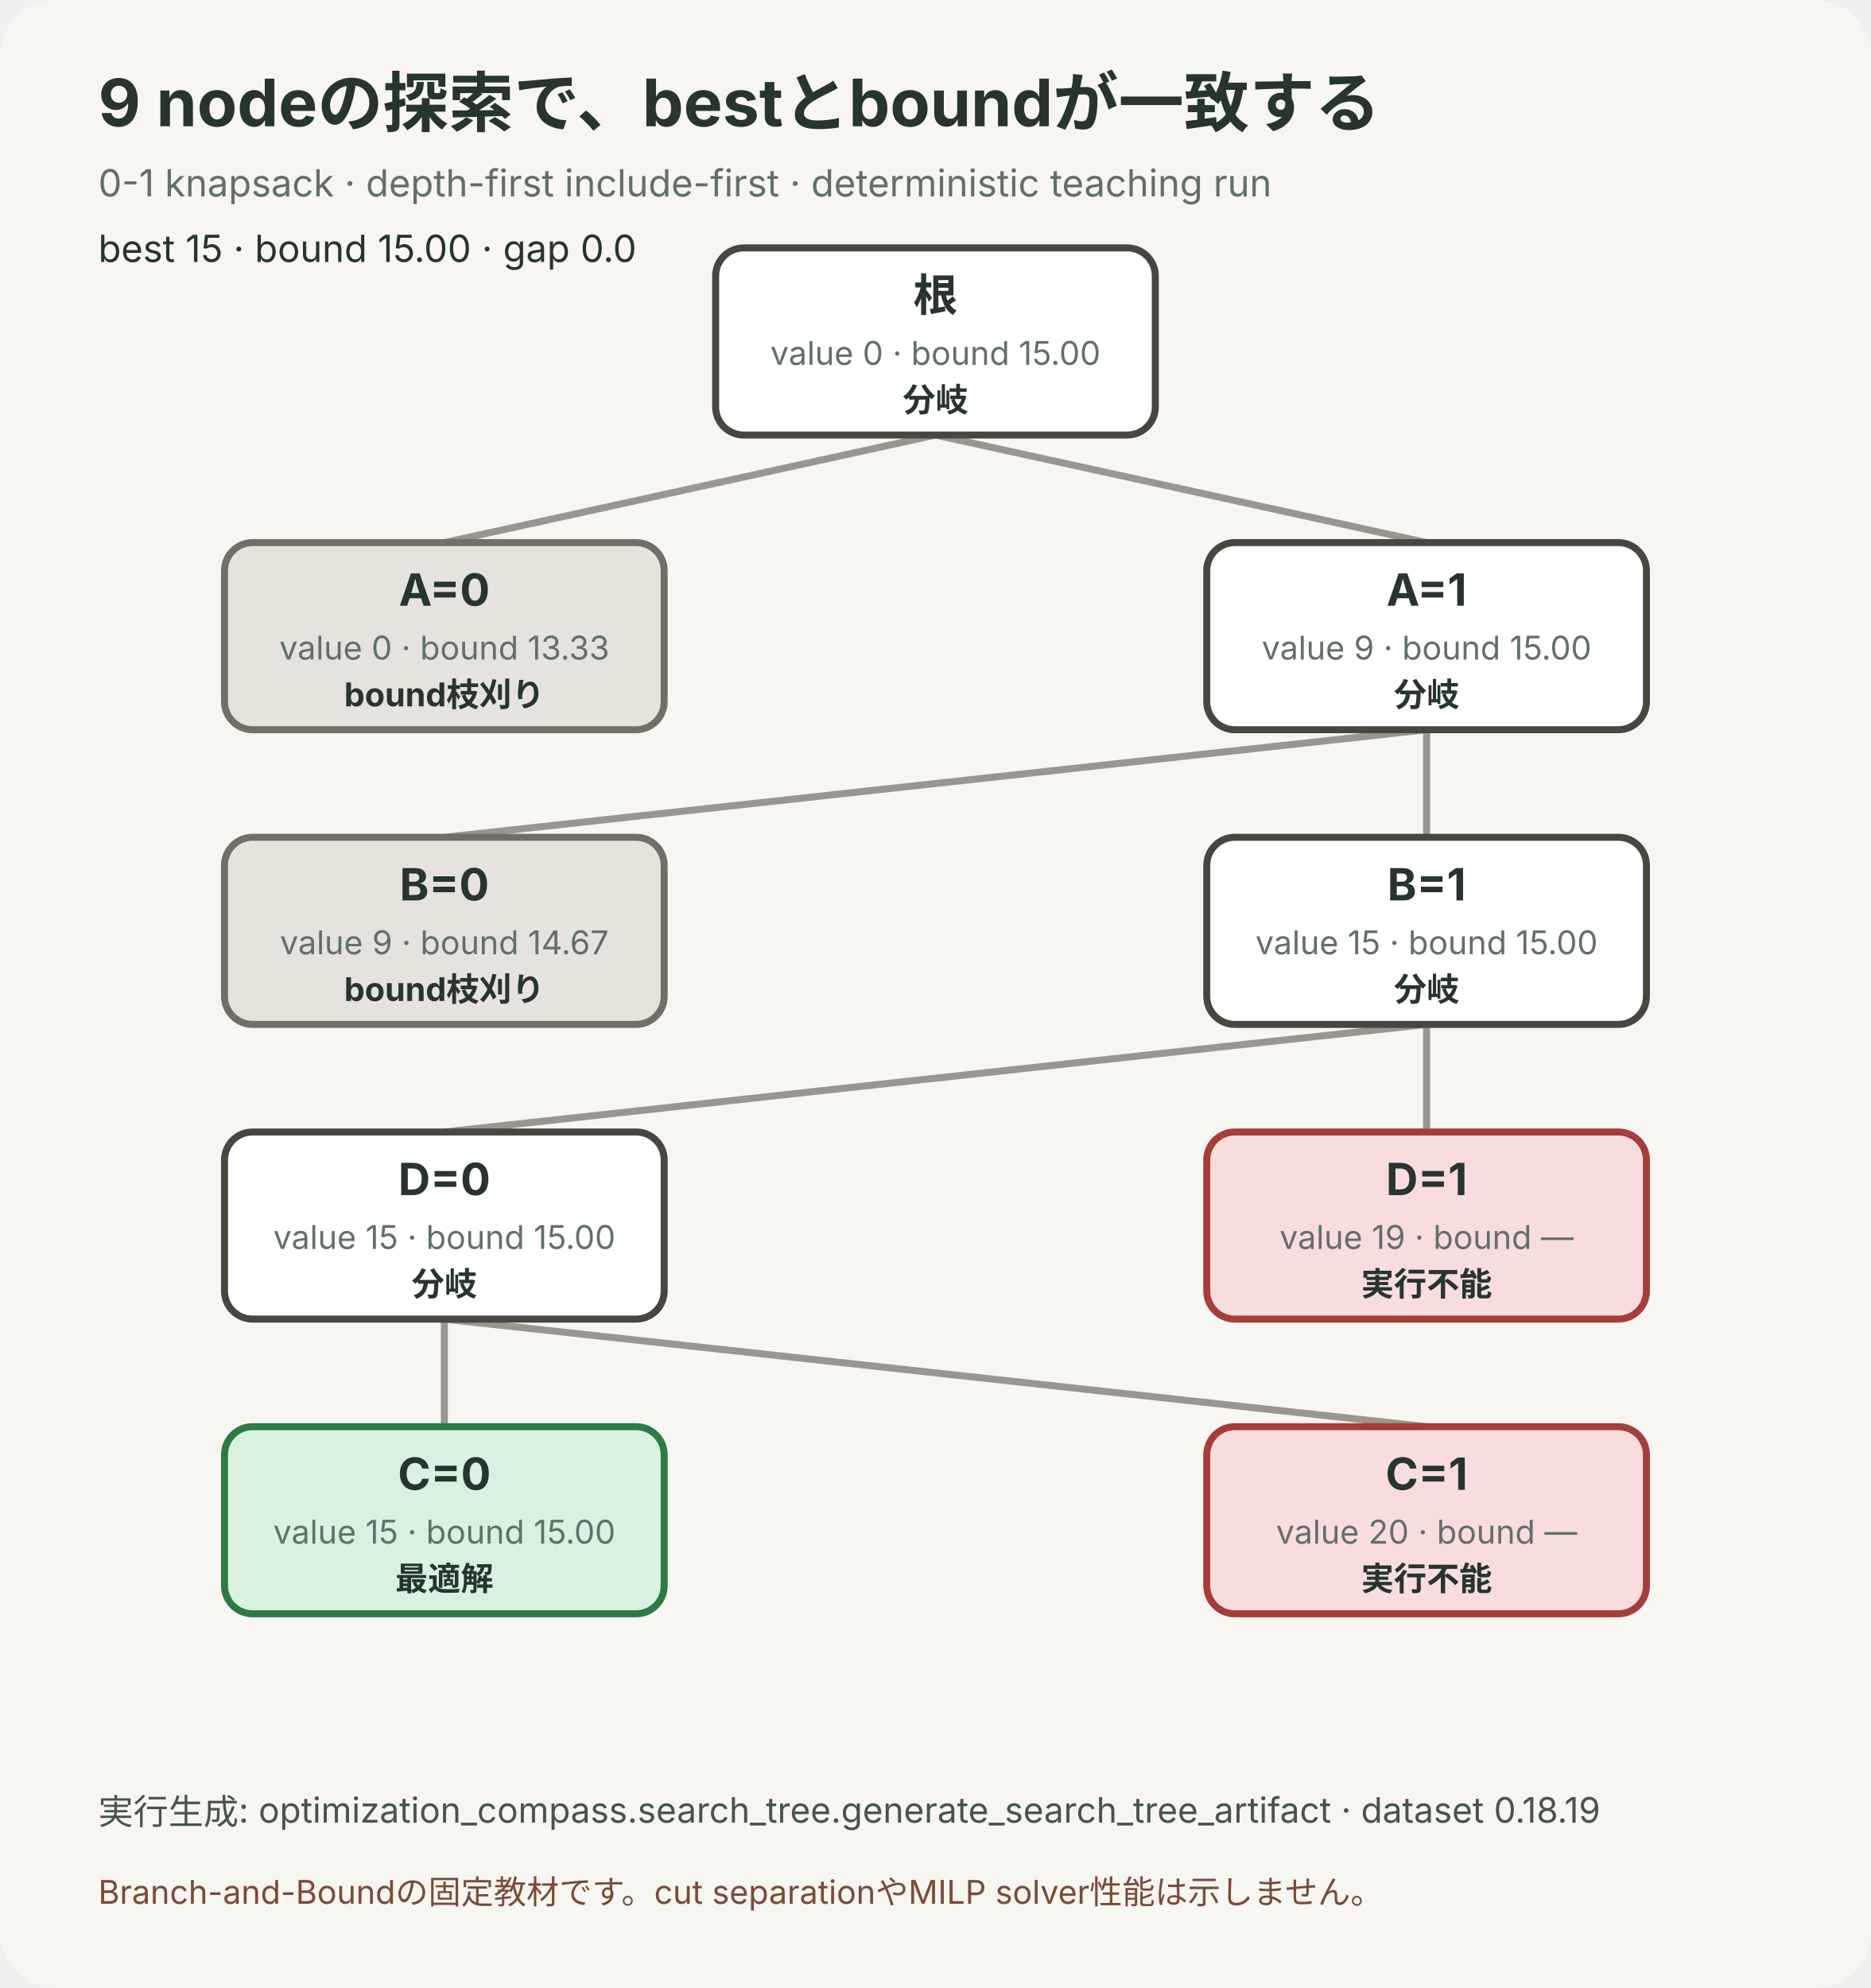
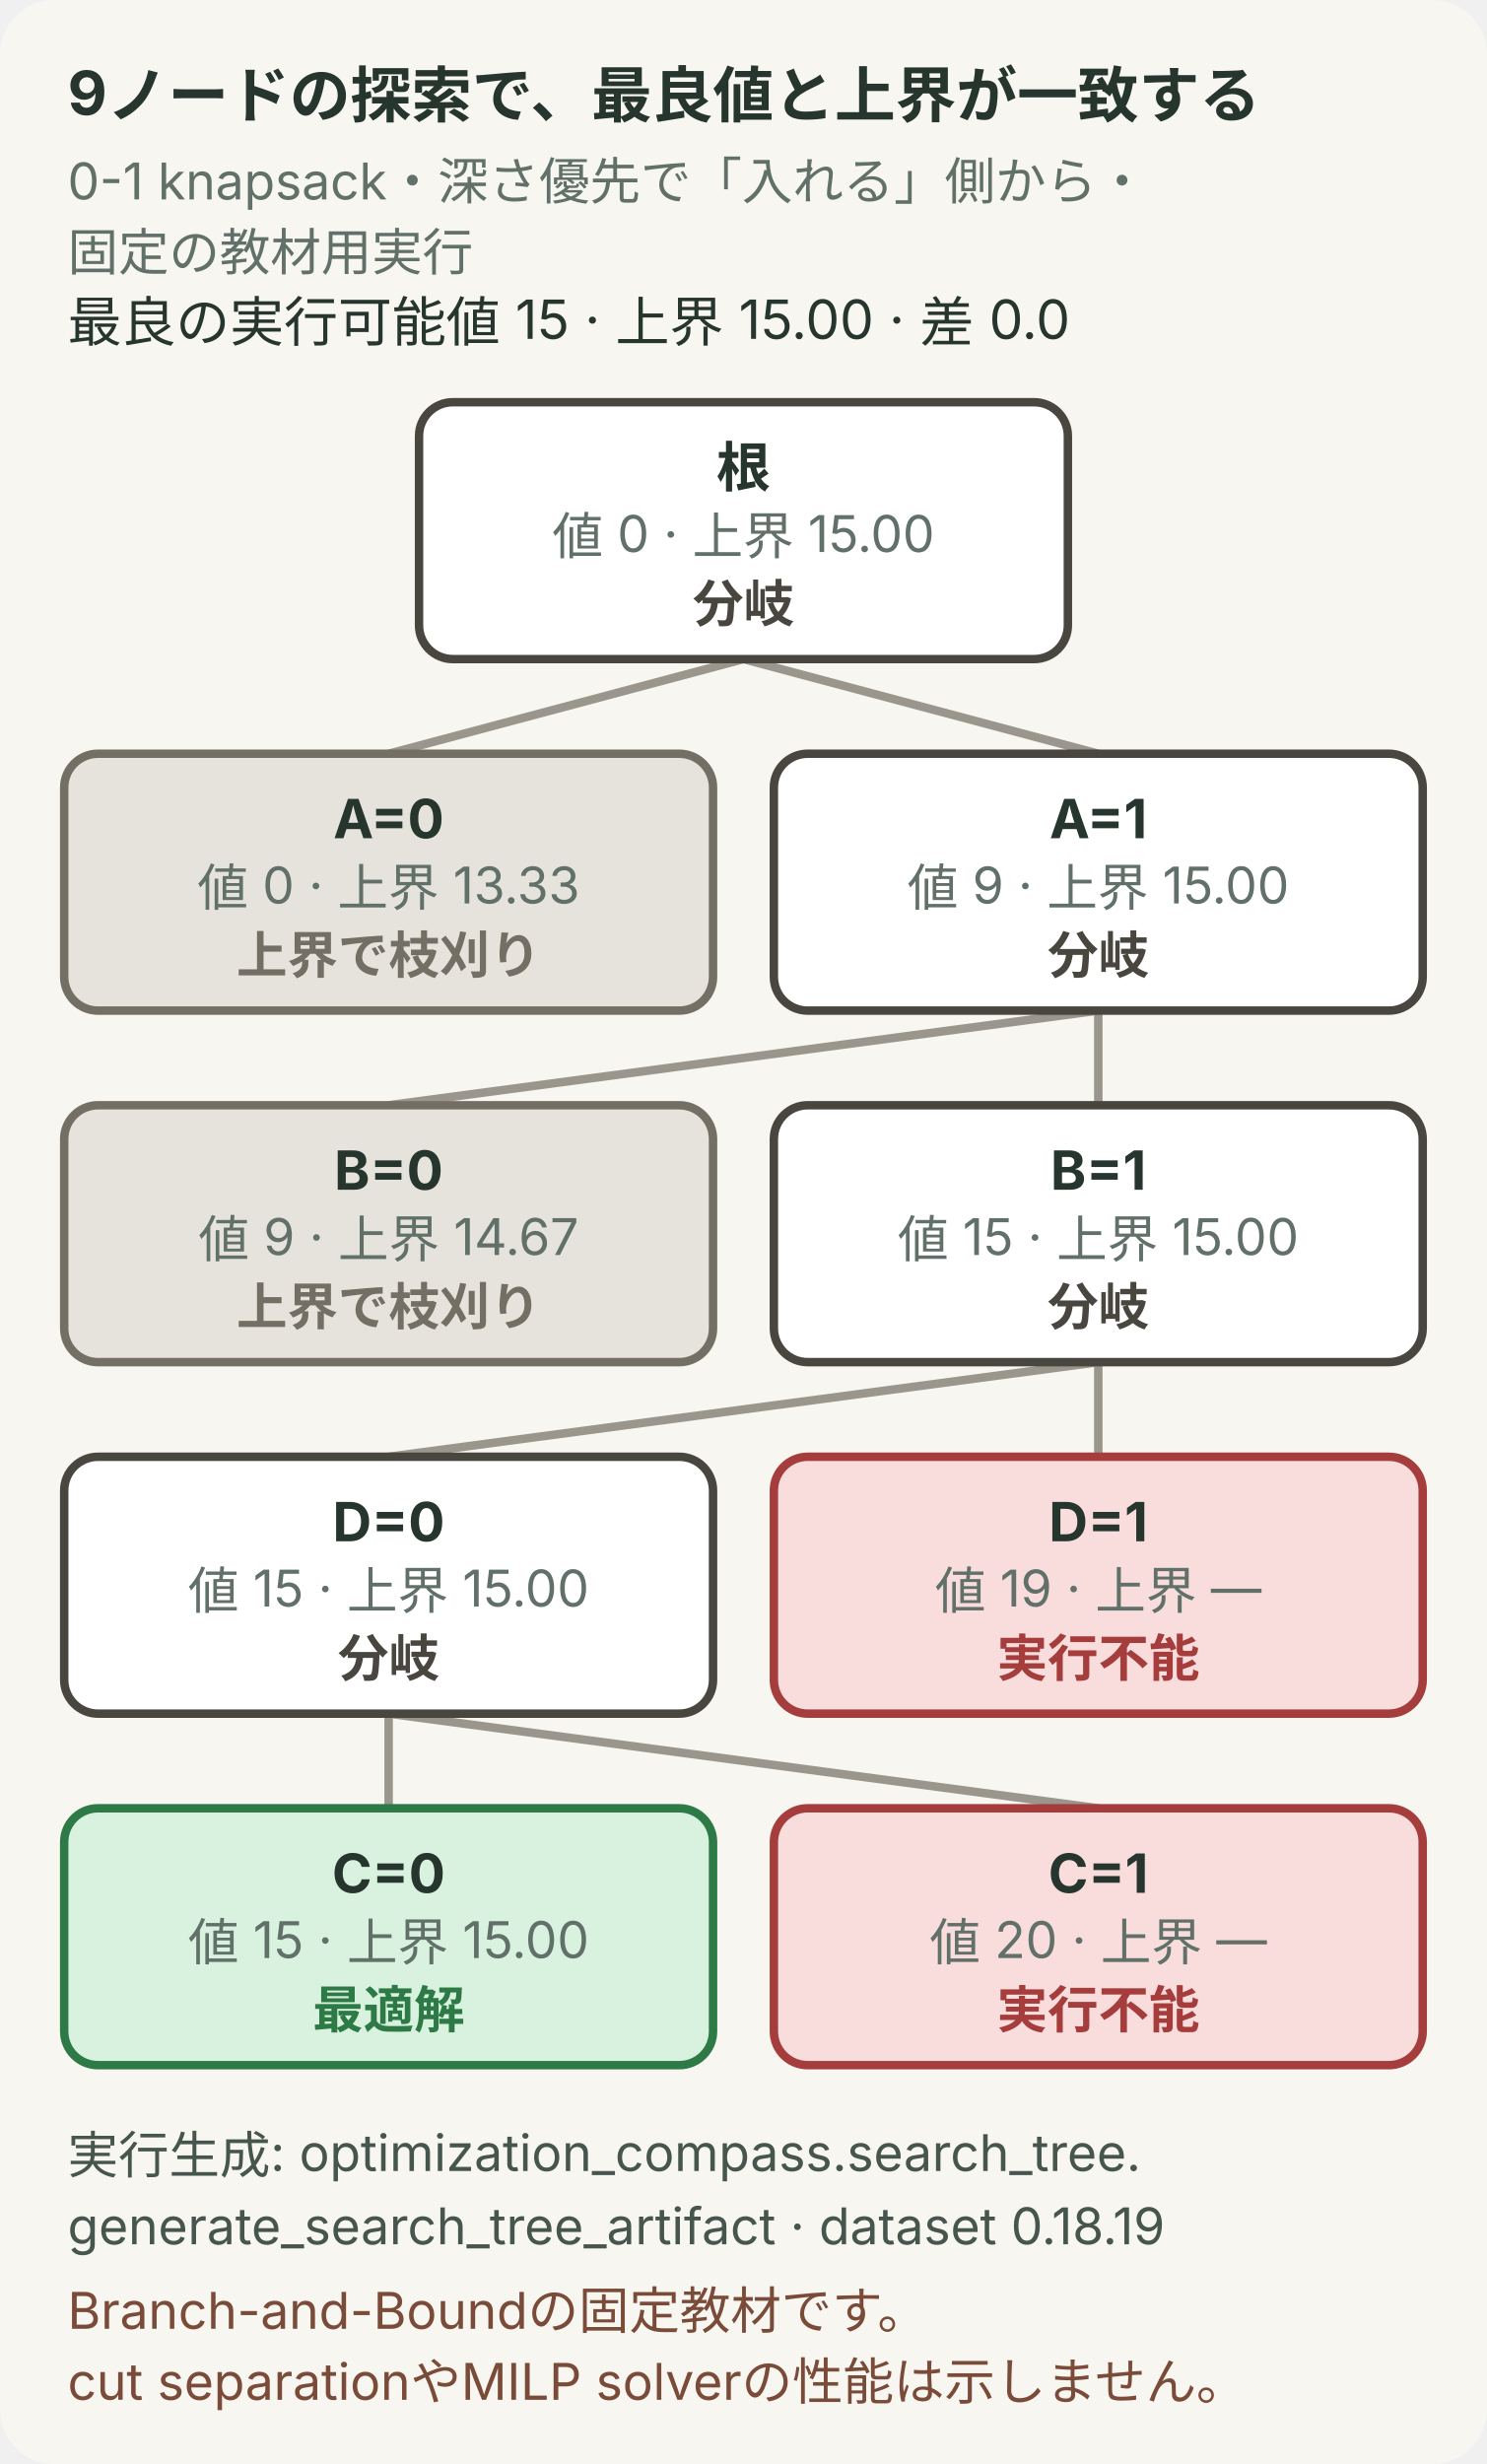
- <svg xmlns="http://www.w3.org/2000/svg" viewBox="0 0 800 850" role="img" aria-labelledby="figure-title figure-description">
-   <rect width="800" height="850" rx="24" fill="#f7f6f1" />
-   <text x="42" y="54" class="title">9 nodeの探索で、bestとboundが一致する</text>
-   <text x="42" y="84" class="subtitle">0-1 knapsack · depth-first include-first · deterministic teaching run</text>
-   <text x="42" y="112" class="metric">best 15 · bound 15.00 · gap 0.0</text>
-   <line x1="400.00" y1="186.00" x2="190.00" y2="232.00" stroke="#9a968d" stroke-width="3" />
-   <line x1="400.00" y1="186.00" x2="610.00" y2="232.00" stroke="#9a968d" stroke-width="3" />
-   <line x1="610.00" y1="312.00" x2="190.00" y2="358.00" stroke="#9a968d" stroke-width="3" />
-   <line x1="610.00" y1="312.00" x2="610.00" y2="358.00" stroke="#9a968d" stroke-width="3" />
-   <line x1="610.00" y1="438.00" x2="190.00" y2="484.00" stroke="#9a968d" stroke-width="3" />
-   <line x1="610.00" y1="438.00" x2="610.00" y2="484.00" stroke="#9a968d" stroke-width="3" />
-   <line x1="190.00" y1="564.00" x2="190.00" y2="610.00" stroke="#9a968d" stroke-width="3" />
-   <line x1="190.00" y1="564.00" x2="610.00" y2="610.00" stroke="#9a968d" stroke-width="3" />
-   <rect x="306.00" y="106.00" width="188" height="80" rx="12" fill="#ffffff" stroke="#49463f" stroke-width="3" />
-   <text x="400.00" y="133.00" text-anchor="middle" class="method">根</text>
-   <text x="400.00" y="156.00" text-anchor="middle" class="status">value 0 · bound 15.00</text>
-   <text x="400.00" y="176.00" text-anchor="middle" fill="#49463f" font-size="14" font-weight="750">分岐</text>
-   <rect x="96.00" y="232.00" width="188" height="80" rx="12" fill="#e6e3dc" stroke="#746f65" stroke-width="3" />
-   <text x="190.00" y="259.00" text-anchor="middle" class="method">A=0</text>
-   <text x="190.00" y="282.00" text-anchor="middle" class="status">value 0 · bound 13.33</text>
-   <text x="190.00" y="302.00" text-anchor="middle" fill="#746f65" font-size="14" font-weight="750">bound枝刈り</text>
-   <rect x="516.00" y="232.00" width="188" height="80" rx="12" fill="#ffffff" stroke="#49463f" stroke-width="3" />
-   <text x="610.00" y="259.00" text-anchor="middle" class="method">A=1</text>
-   <text x="610.00" y="282.00" text-anchor="middle" class="status">value 9 · bound 15.00</text>
-   <text x="610.00" y="302.00" text-anchor="middle" fill="#49463f" font-size="14" font-weight="750">分岐</text>
-   <rect x="96.00" y="358.00" width="188" height="80" rx="12" fill="#e6e3dc" stroke="#746f65" stroke-width="3" />
-   <text x="190.00" y="385.00" text-anchor="middle" class="method">B=0</text>
-   <text x="190.00" y="408.00" text-anchor="middle" class="status">value 9 · bound 14.67</text>
-   <text x="190.00" y="428.00" text-anchor="middle" fill="#746f65" font-size="14" font-weight="750">bound枝刈り</text>
-   <rect x="516.00" y="358.00" width="188" height="80" rx="12" fill="#ffffff" stroke="#49463f" stroke-width="3" />
-   <text x="610.00" y="385.00" text-anchor="middle" class="method">B=1</text>
-   <text x="610.00" y="408.00" text-anchor="middle" class="status">value 15 · bound 15.00</text>
-   <text x="610.00" y="428.00" text-anchor="middle" fill="#49463f" font-size="14" font-weight="750">分岐</text>
-   <rect x="96.00" y="484.00" width="188" height="80" rx="12" fill="#ffffff" stroke="#49463f" stroke-width="3" />
-   <text x="190.00" y="511.00" text-anchor="middle" class="method">D=0</text>
-   <text x="190.00" y="534.00" text-anchor="middle" class="status">value 15 · bound 15.00</text>
-   <text x="190.00" y="554.00" text-anchor="middle" fill="#49463f" font-size="14" font-weight="750">分岐</text>
-   <rect x="516.00" y="484.00" width="188" height="80" rx="12" fill="#f9dddd" stroke="#a53d3d" stroke-width="3" />
-   <text x="610.00" y="511.00" text-anchor="middle" class="method">D=1</text>
-   <text x="610.00" y="534.00" text-anchor="middle" class="status">value 19 · bound —</text>
-   <text x="610.00" y="554.00" text-anchor="middle" fill="#a53d3d" font-size="14" font-weight="750">実行不能</text>
-   <rect x="96.00" y="610.00" width="188" height="80" rx="12" fill="#d9f2df" stroke="#2d7a46" stroke-width="3" />
-   <text x="190.00" y="637.00" text-anchor="middle" class="method">C=0</text>
-   <text x="190.00" y="660.00" text-anchor="middle" class="status">value 15 · bound 15.00</text>
-   <text x="190.00" y="680.00" text-anchor="middle" fill="#2d7a46" font-size="14" font-weight="750">最適解</text>
-   <rect x="516.00" y="610.00" width="188" height="80" rx="12" fill="#f9dddd" stroke="#a53d3d" stroke-width="3" />
-   <text x="610.00" y="637.00" text-anchor="middle" class="method">C=1</text>
-   <text x="610.00" y="660.00" text-anchor="middle" class="status">value 20 · bound —</text>
-   <text x="610.00" y="680.00" text-anchor="middle" fill="#a53d3d" font-size="14" font-weight="750">実行不能</text>
-   <text x="42" y="780" class="caption">実行生成: optimization_compass.search_tree.generate_search_tree_artifact · dataset 0.18.19</text>
-   <text x="42" y="814" class="caveat">Branch-and-Boundの固定教材です。cut separationやMILP solver性能は示しません。</text>
-   <style>text{font-family:system-ui,-apple-system,'Segoe UI',sans-serif;fill:#26352d}.title{font-size:28px;font-weight:750}.subtitle{font-size:16px;fill:#617068}.panel-title,.method{font-size:19px;font-weight:750}.metric,.metric-value{font-size:16px;font-variant-numeric:tabular-nums}.metric-value{font-weight:750}.status,.axis,.note{font-size:14px;fill:#617068}.caption{font-size:15px;fill:#46554d}.caveat{font-size:14px;fill:#7a4b38}</style>
+ <svg xmlns="http://www.w3.org/2000/svg" viewBox="0 0 440 729" width="440" height="729" role="img" aria-labelledby="figure-title figure-description">
+   <rect width="440" height="729" rx="16" fill="#f7f6f1" />
+   <text x="20" y="34" class="title">9ノードの探索で、最良値と上界が一致する</text>
+   <text x="20" y="59" class="subtitle">0-1 knapsack・深さ優先で「入れる」側から・</text>
+   <text x="20" y="80" class="subtitle">固定の教材用実行</text>
+   <text x="20" y="101" class="metric">最良の実行可能値 15 · 上界 15.00 · 差 0.0</text>
+   <line x1="220.00" y1="195.00" x2="115.00" y2="223.00" stroke="#9a968d" stroke-width="2.5" />
+   <line x1="220.00" y1="195.00" x2="325.00" y2="223.00" stroke="#9a968d" stroke-width="2.5" />
+   <line x1="325.00" y1="299.00" x2="115.00" y2="327.00" stroke="#9a968d" stroke-width="2.5" />
+   <line x1="325.00" y1="299.00" x2="325.00" y2="327.00" stroke="#9a968d" stroke-width="2.5" />
+   <line x1="325.00" y1="403.00" x2="115.00" y2="431.00" stroke="#9a968d" stroke-width="2.5" />
+   <line x1="325.00" y1="403.00" x2="325.00" y2="431.00" stroke="#9a968d" stroke-width="2.5" />
+   <line x1="115.00" y1="507.00" x2="115.00" y2="535.00" stroke="#9a968d" stroke-width="2.5" />
+   <line x1="115.00" y1="507.00" x2="325.00" y2="535.00" stroke="#9a968d" stroke-width="2.5" />
+   <rect x="124.00" y="119.00" width="192" height="76" rx="10" fill="#ffffff" stroke="#49463f" stroke-width="2.5" />
+   <text x="220.00" y="144.00" text-anchor="middle" class="method">根</text>
+   <text x="220.00" y="164.00" text-anchor="middle" class="status">値 0 · 上界 15.00</text>
+   <text x="220.00" y="184.00" text-anchor="middle" style="fill:#49463f" font-weight="750">分岐</text>
+   <rect x="19.00" y="223.00" width="192" height="76" rx="10" fill="#e6e3dc" stroke="#746f65" stroke-width="2.5" />
+   <text x="115.00" y="248.00" text-anchor="middle" class="method">A=0</text>
+   <text x="115.00" y="268.00" text-anchor="middle" class="status">値 0 · 上界 13.33</text>
+   <text x="115.00" y="288.00" text-anchor="middle" style="fill:#746f65" font-weight="750">上界で枝刈り</text>
+   <rect x="229.00" y="223.00" width="192" height="76" rx="10" fill="#ffffff" stroke="#49463f" stroke-width="2.5" />
+   <text x="325.00" y="248.00" text-anchor="middle" class="method">A=1</text>
+   <text x="325.00" y="268.00" text-anchor="middle" class="status">値 9 · 上界 15.00</text>
+   <text x="325.00" y="288.00" text-anchor="middle" style="fill:#49463f" font-weight="750">分岐</text>
+   <rect x="19.00" y="327.00" width="192" height="76" rx="10" fill="#e6e3dc" stroke="#746f65" stroke-width="2.5" />
+   <text x="115.00" y="352.00" text-anchor="middle" class="method">B=0</text>
+   <text x="115.00" y="372.00" text-anchor="middle" class="status">値 9 · 上界 14.67</text>
+   <text x="115.00" y="392.00" text-anchor="middle" style="fill:#746f65" font-weight="750">上界で枝刈り</text>
+   <rect x="229.00" y="327.00" width="192" height="76" rx="10" fill="#ffffff" stroke="#49463f" stroke-width="2.5" />
+   <text x="325.00" y="352.00" text-anchor="middle" class="method">B=1</text>
+   <text x="325.00" y="372.00" text-anchor="middle" class="status">値 15 · 上界 15.00</text>
+   <text x="325.00" y="392.00" text-anchor="middle" style="fill:#49463f" font-weight="750">分岐</text>
+   <rect x="19.00" y="431.00" width="192" height="76" rx="10" fill="#ffffff" stroke="#49463f" stroke-width="2.5" />
+   <text x="115.00" y="456.00" text-anchor="middle" class="method">D=0</text>
+   <text x="115.00" y="476.00" text-anchor="middle" class="status">値 15 · 上界 15.00</text>
+   <text x="115.00" y="496.00" text-anchor="middle" style="fill:#49463f" font-weight="750">分岐</text>
+   <rect x="229.00" y="431.00" width="192" height="76" rx="10" fill="#f9dddd" stroke="#a53d3d" stroke-width="2.5" />
+   <text x="325.00" y="456.00" text-anchor="middle" class="method">D=1</text>
+   <text x="325.00" y="476.00" text-anchor="middle" class="status">値 19 · 上界 —</text>
+   <text x="325.00" y="496.00" text-anchor="middle" style="fill:#a53d3d" font-weight="750">実行不能</text>
+   <rect x="19.00" y="535.00" width="192" height="76" rx="10" fill="#d9f2df" stroke="#2d7a46" stroke-width="2.5" />
+   <text x="115.00" y="560.00" text-anchor="middle" class="method">C=0</text>
+   <text x="115.00" y="580.00" text-anchor="middle" class="status">値 15 · 上界 15.00</text>
+   <text x="115.00" y="600.00" text-anchor="middle" style="fill:#2d7a46" font-weight="750">最適解</text>
+   <rect x="229.00" y="535.00" width="192" height="76" rx="10" fill="#f9dddd" stroke="#a53d3d" stroke-width="2.5" />
+   <text x="325.00" y="560.00" text-anchor="middle" class="method">C=1</text>
+   <text x="325.00" y="580.00" text-anchor="middle" class="status">値 20 · 上界 —</text>
+   <text x="325.00" y="600.00" text-anchor="middle" style="fill:#a53d3d" font-weight="750">実行不能</text>
+   <text x="20" y="643" class="caption">実行生成: optimization_compass.search_tree.</text>
+   <text x="20" y="664" class="caption">generate_search_tree_artifact · dataset 0.18.19</text>
+   <text x="20" y="689" class="caveat">Branch-and-Boundの固定教材です。</text>
+   <text x="20" y="710" class="caveat">cut separationやMILP solverの性能は示しません。</text>
+   <style>text{font-family:system-ui,-apple-system,'Segoe UI',sans-serif;fill:#26352d;font-size:15px}.title{font-size:18px;font-weight:750}.subtitle{fill:#617068}.panel-title{font-size:17px;font-weight:750}.method{font-size:16px;font-weight:750}.metric,.metric-value{font-size:16px;font-variant-numeric:tabular-nums}.metric-value{font-weight:750}.status,.axis,.note{fill:#617068}.caption{fill:#46554d}.caveat{fill:#7a4b38}.halo{paint-order:stroke;stroke:#fff;stroke-width:4px;stroke-linejoin:round}</style>
</svg>
